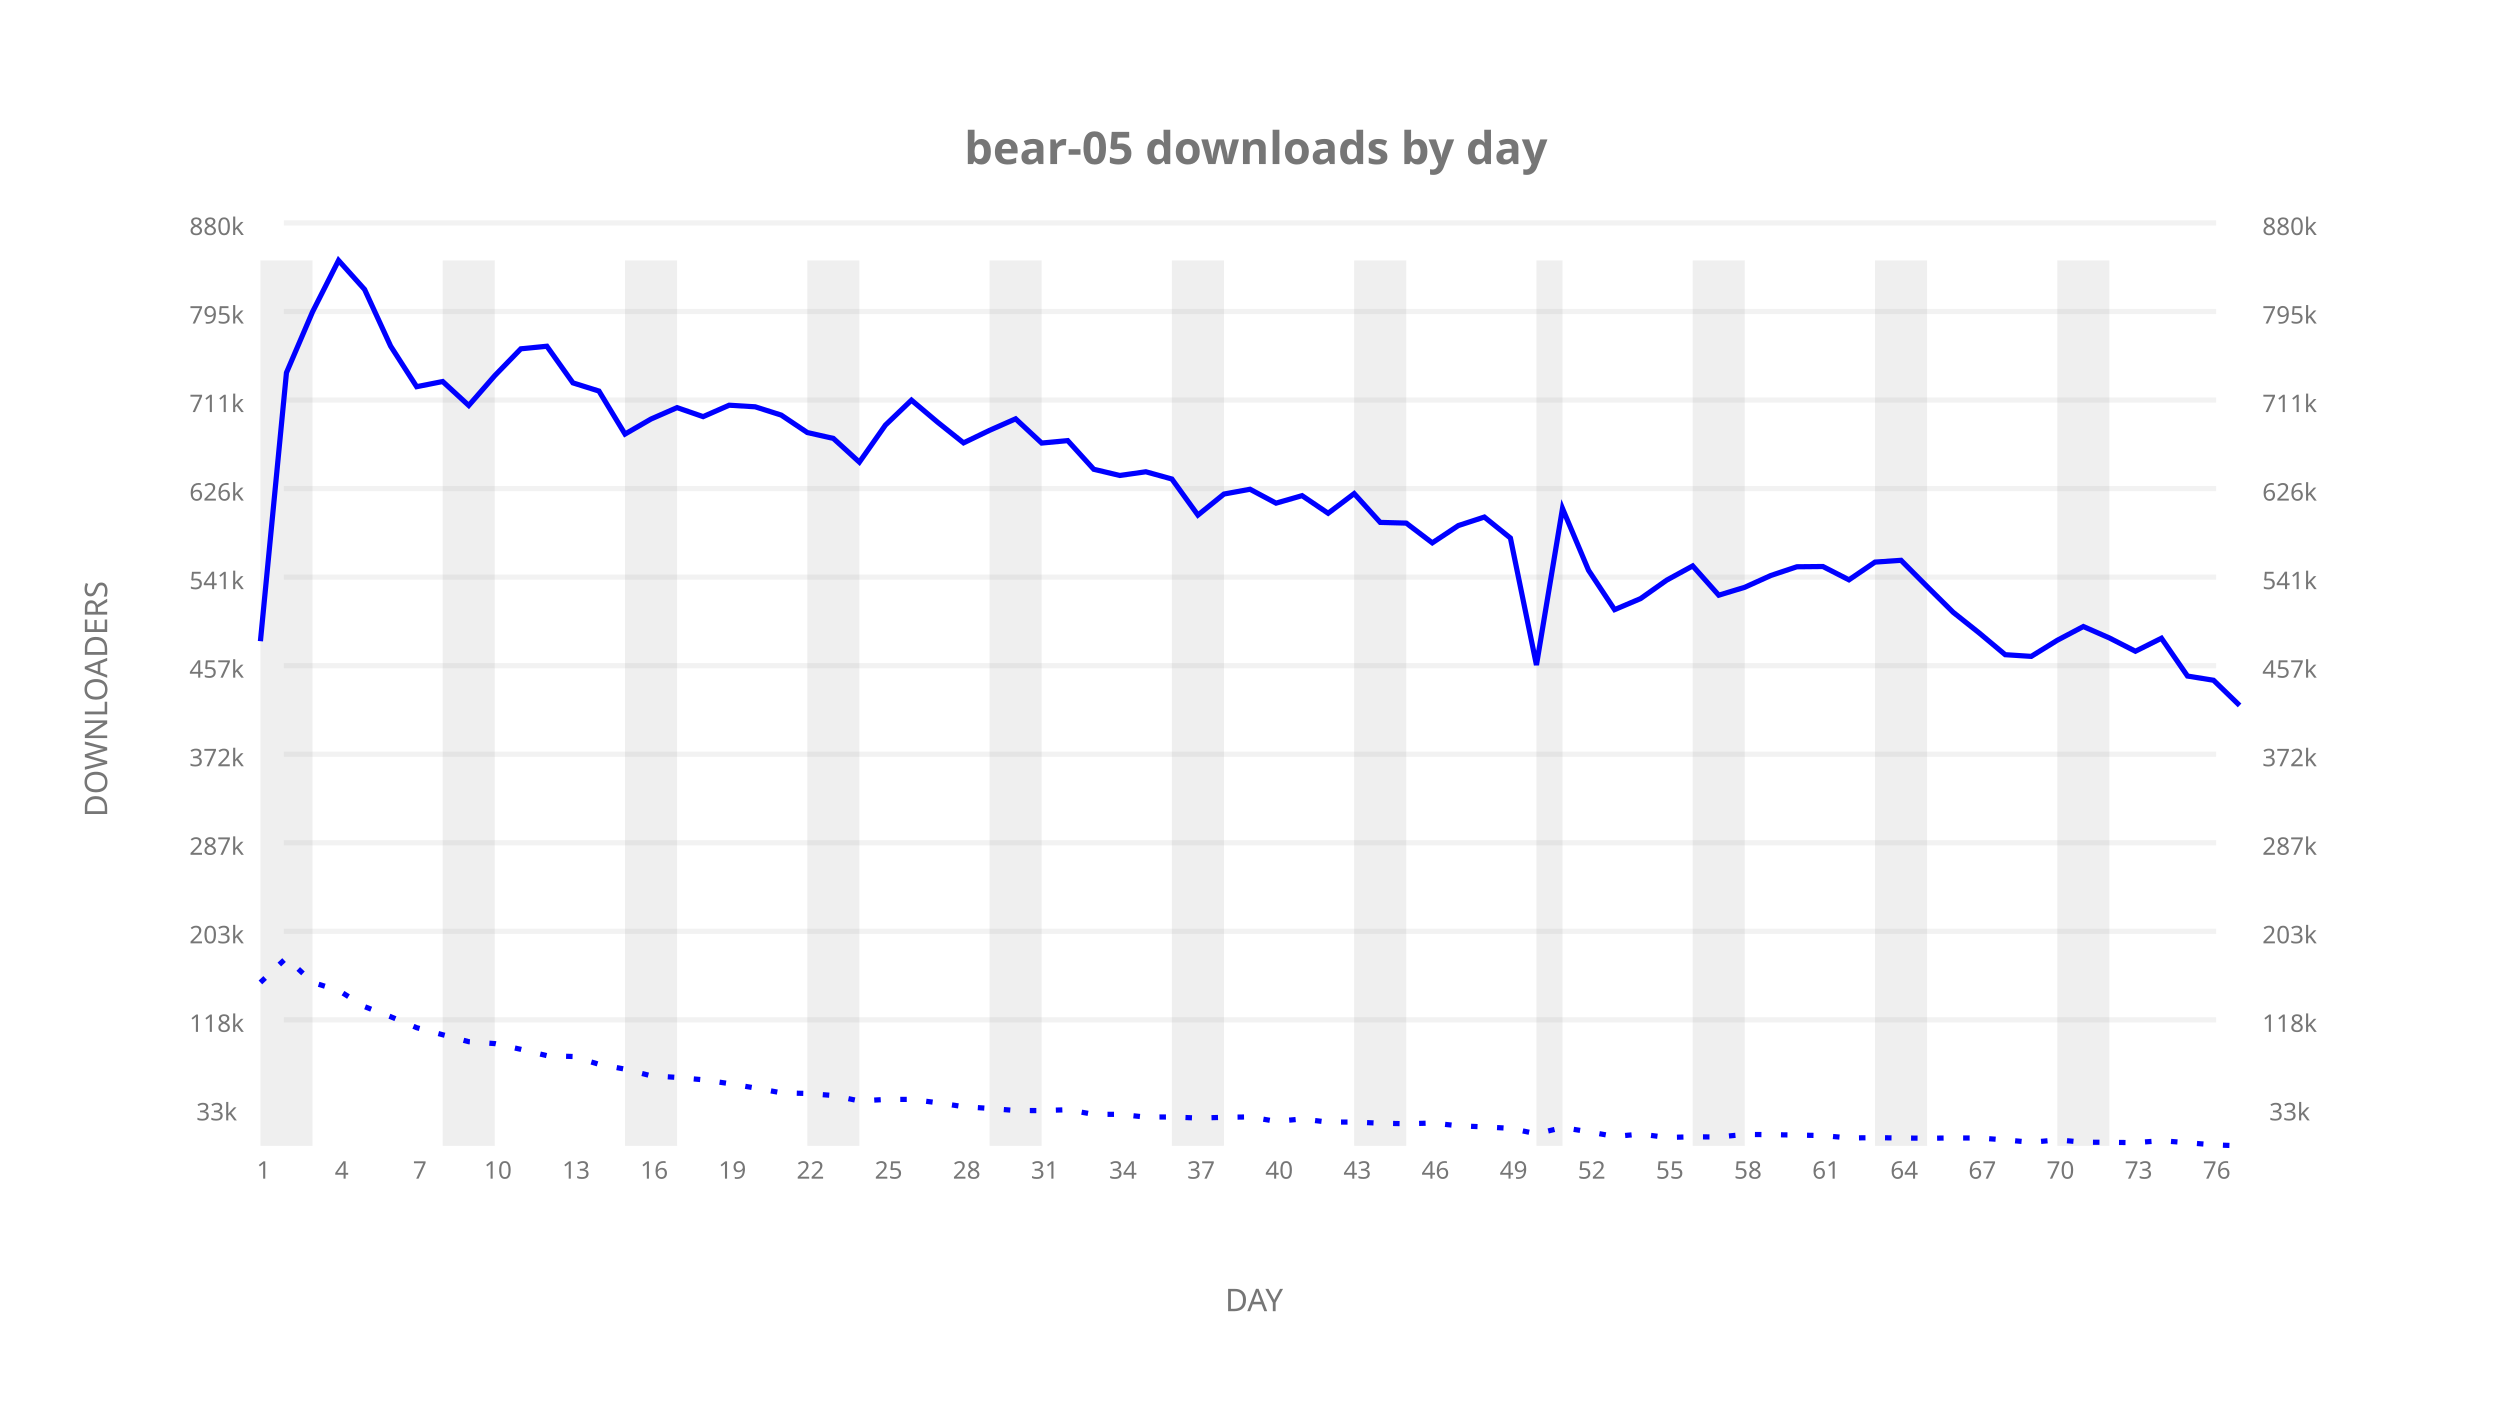
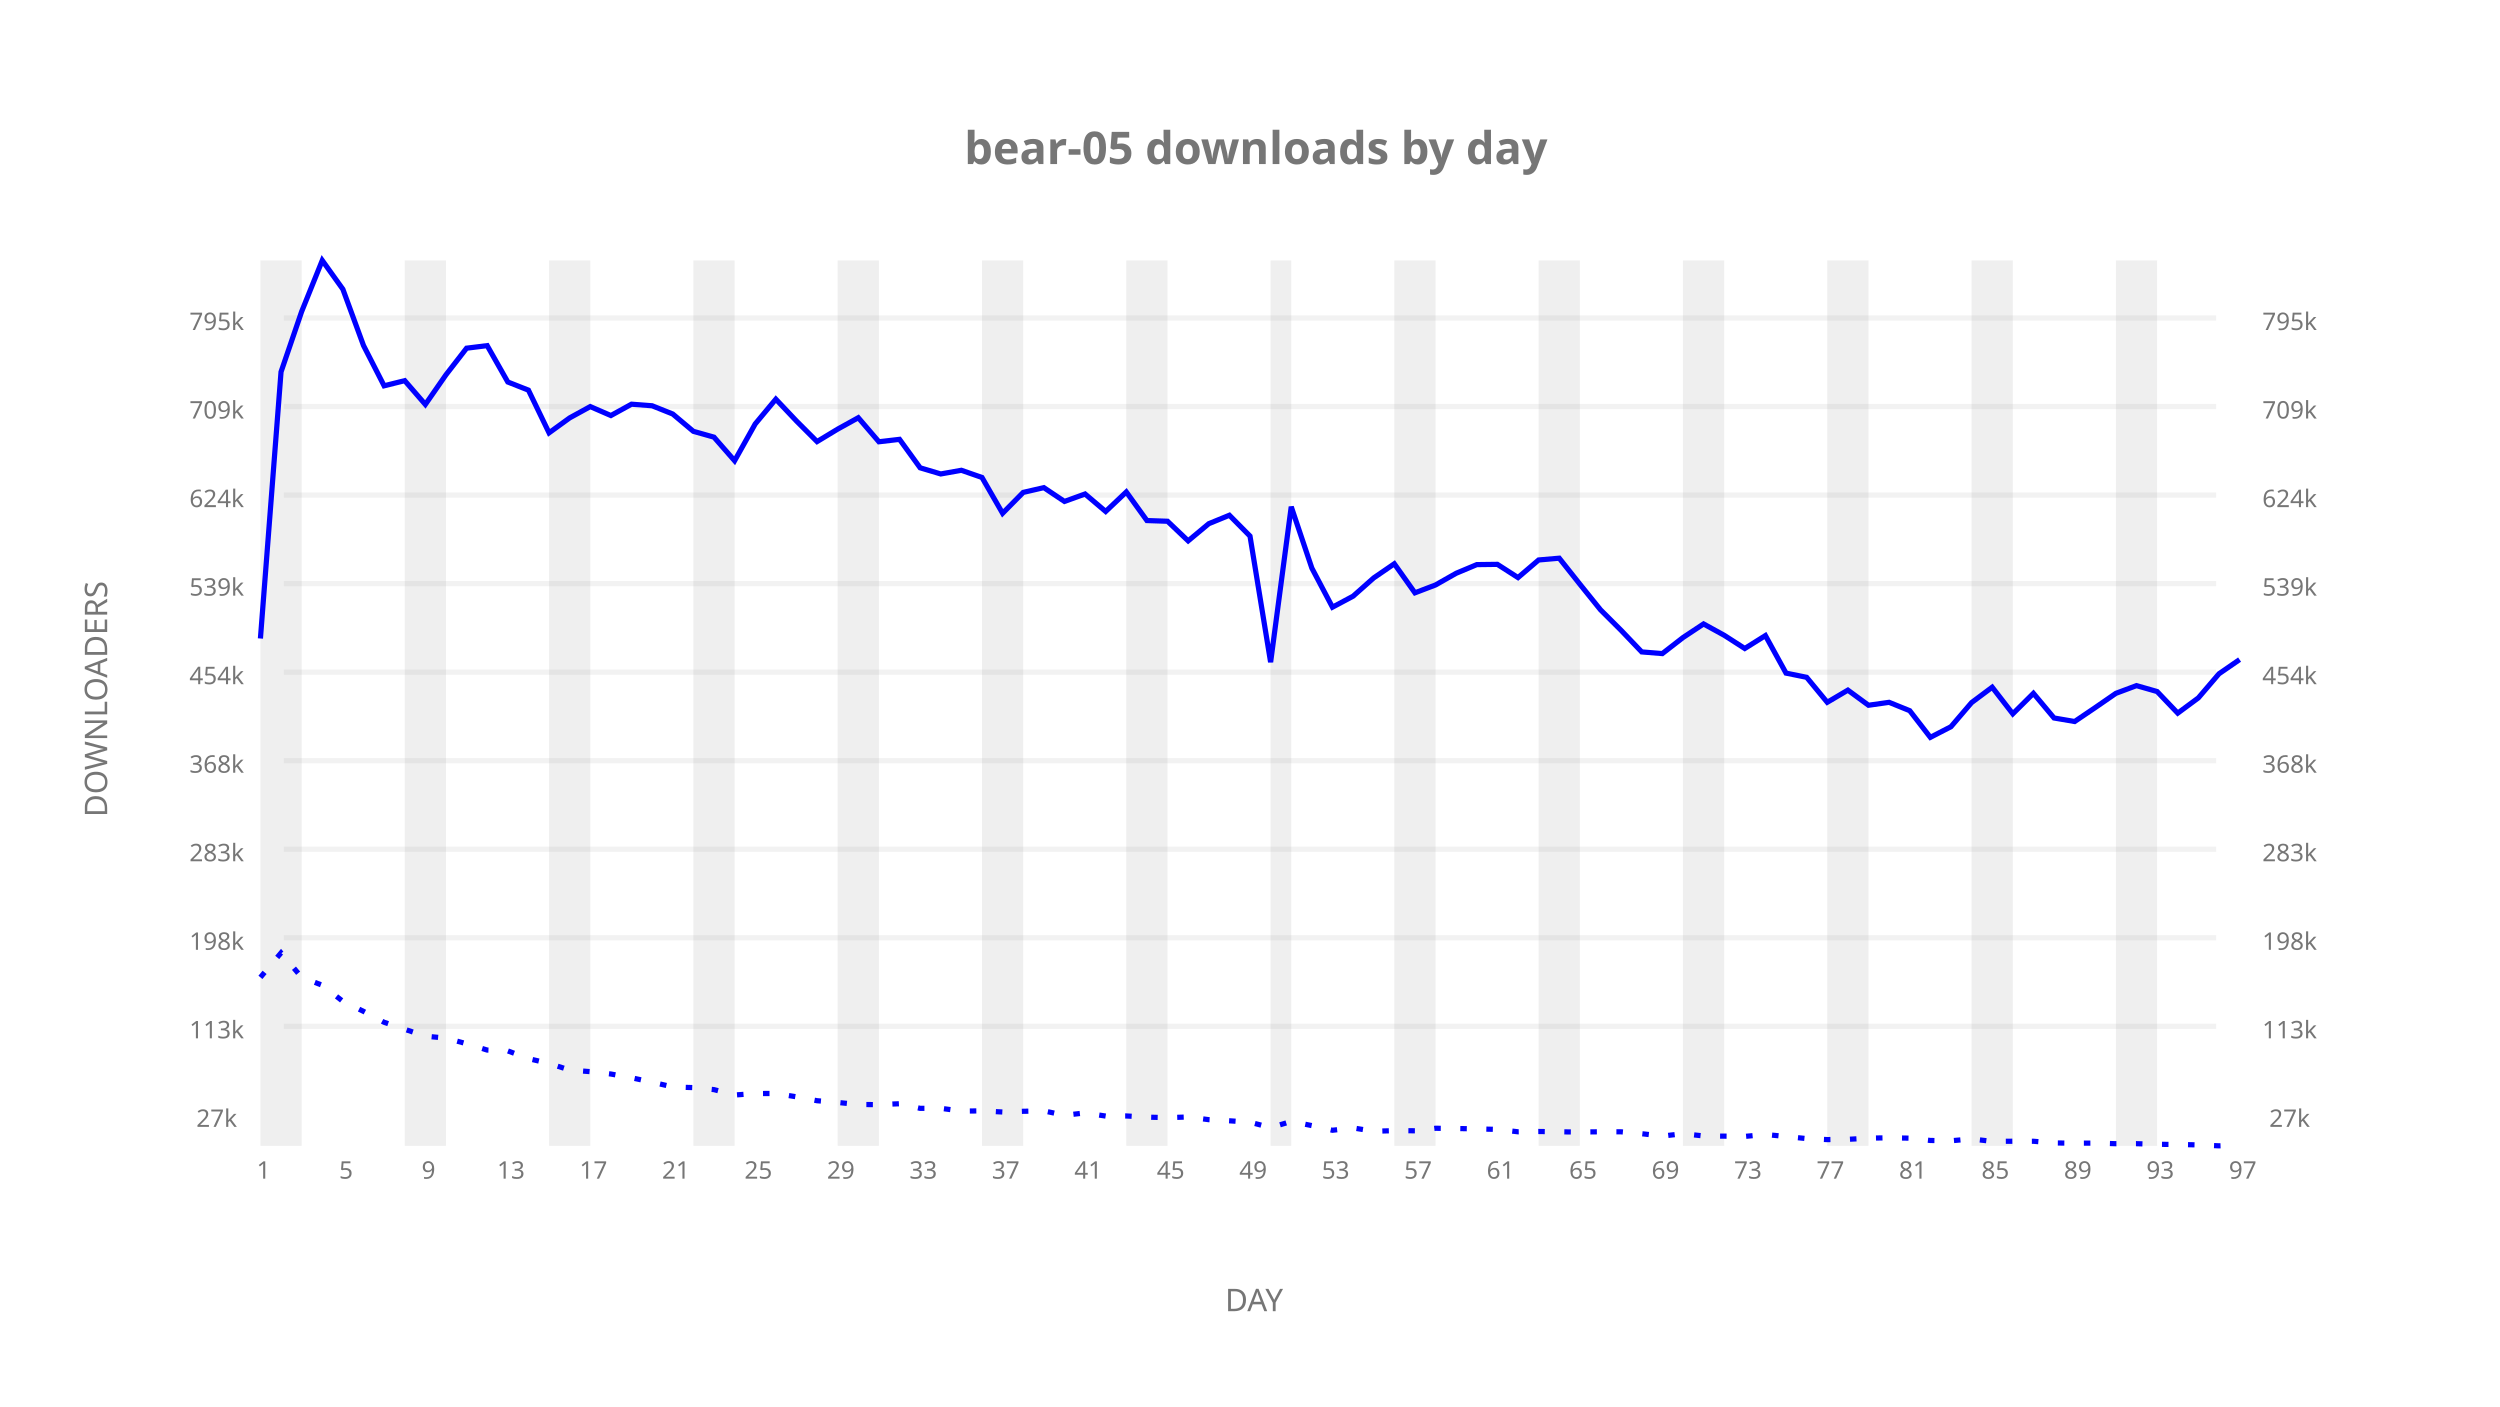
<svg xmlns="http://www.w3.org/2000/svg" xml:space="preserve" id="bear-05-downloads-by-day-day" x="0px" y="0px" width="1920px" height="1080px" viewBox="0 0 1920 1080" enable-background="new 0 0 1920 1080" role="img">
  <g id="annotations">
    <text x="960" y="126" font-family="Atkinson Hyperlegible" font-size="26pt" text-anchor="middle" text-align="center" font-weight="600" font-style="normal" style="fill:rgb(118,118,118); fill-opacity:1; stroke:rgb(118,118,118); stroke-opacity:0; stroke-width:0.5"> bear-05 downloads by day</text>
    <g id="axes-lines">
      <text x="960" y="1007" font-family="Atkinson Hyperlegible" font-size="18pt" text-anchor="middle" text-align="center" font-weight="500" font-style="normal" style="fill:rgb(118,118,118); fill-opacity:1; stroke:rgb(118,118,118); stroke-opacity:0; stroke-width:0.5"> DAY</text>
      <text x="73" y="540" font-family="Atkinson Hyperlegible" font-size="18pt" text-anchor="middle" text-align="center" dominant-baseline="central" font-weight="500" font-style="normal" style="fill:rgb(118,118,118); fill-opacity:1; stroke:rgb(118,118,118); stroke-opacity:0; stroke-width:0.5" transform="rotate(-90,73,540)"> DOWNLOADERS</text>
    </g>
    <g id="tic-y-label-lines">
-       <line x1="218" y1="783.229" x2="1702" y2="783.229" style="fill:rgb(0,0,255); fill-opacity:0; stroke:rgb(242,242,242); stroke-opacity:1; stroke-width:4" />
-       <line x1="218" y1="715.229" x2="1702" y2="715.229" style="fill:rgb(0,0,255); fill-opacity:0; stroke:rgb(242,242,242); stroke-opacity:1; stroke-width:4" />
-       <line x1="218" y1="647.229" x2="1702" y2="647.229" style="fill:rgb(0,0,255); fill-opacity:0; stroke:rgb(242,242,242); stroke-opacity:1; stroke-width:4" />
-       <line x1="218" y1="579.229" x2="1702" y2="579.229" style="fill:rgb(0,0,255); fill-opacity:0; stroke:rgb(242,242,242); stroke-opacity:1; stroke-width:4" />
-       <line x1="218" y1="511.229" x2="1702" y2="511.229" style="fill:rgb(0,0,255); fill-opacity:0; stroke:rgb(242,242,242); stroke-opacity:1; stroke-width:4" />
-       <line x1="218" y1="443.229" x2="1702" y2="443.229" style="fill:rgb(0,0,255); fill-opacity:0; stroke:rgb(242,242,242); stroke-opacity:1; stroke-width:4" />
-       <line x1="218" y1="375.229" x2="1702" y2="375.229" style="fill:rgb(0,0,255); fill-opacity:0; stroke:rgb(242,242,242); stroke-opacity:1; stroke-width:4" />
-       <line x1="218" y1="307.229" x2="1702" y2="307.229" style="fill:rgb(0,0,255); fill-opacity:0; stroke:rgb(242,242,242); stroke-opacity:1; stroke-width:4" />
-       <line x1="218" y1="239.229" x2="1702" y2="239.229" style="fill:rgb(0,0,255); fill-opacity:0; stroke:rgb(242,242,242); stroke-opacity:1; stroke-width:4" />
-       <line x1="218" y1="171.229" x2="1702" y2="171.229" style="fill:rgb(0,0,255); fill-opacity:0; stroke:rgb(242,242,242); stroke-opacity:1; stroke-width:4" />
+       <line x1="218" y1="788.21" x2="1702" y2="788.21" style="fill:rgb(0,0,255); fill-opacity:0; stroke:rgb(242,242,242); stroke-opacity:1; stroke-width:4" />
+       <line x1="218" y1="720.21" x2="1702" y2="720.21" style="fill:rgb(0,0,255); fill-opacity:0; stroke:rgb(242,242,242); stroke-opacity:1; stroke-width:4" />
+       <line x1="218" y1="652.21" x2="1702" y2="652.21" style="fill:rgb(0,0,255); fill-opacity:0; stroke:rgb(242,242,242); stroke-opacity:1; stroke-width:4" />
+       <line x1="218" y1="584.21" x2="1702" y2="584.21" style="fill:rgb(0,0,255); fill-opacity:0; stroke:rgb(242,242,242); stroke-opacity:1; stroke-width:4" />
+       <line x1="218" y1="516.21" x2="1702" y2="516.21" style="fill:rgb(0,0,255); fill-opacity:0; stroke:rgb(242,242,242); stroke-opacity:1; stroke-width:4" />
+       <line x1="218" y1="448.21" x2="1702" y2="448.21" style="fill:rgb(0,0,255); fill-opacity:0; stroke:rgb(242,242,242); stroke-opacity:1; stroke-width:4" />
+       <line x1="218" y1="380.21" x2="1702" y2="380.21" style="fill:rgb(0,0,255); fill-opacity:0; stroke:rgb(242,242,242); stroke-opacity:1; stroke-width:4" />
+       <line x1="218" y1="312.21" x2="1702" y2="312.21" style="fill:rgb(0,0,255); fill-opacity:0; stroke:rgb(242,242,242); stroke-opacity:1; stroke-width:4" />
+       <line x1="218" y1="244.21" x2="1702" y2="244.21" style="fill:rgb(0,0,255); fill-opacity:0; stroke:rgb(242,242,242); stroke-opacity:1; stroke-width:4" />
    </g>
    <g id="tic-x-labels">
      <text x="200" y="898" font-family="Atkinson Hyperlegible" font-size="14pt" text-anchor="middle" text-align="center" dominant-baseline="central" font-weight="400" font-style="normal" style="fill:rgb(118,118,118); fill-opacity:1; stroke:rgb(118,118,118); stroke-opacity:0; stroke-width:0.5"> 1</text>
-       <text x="260" y="898" font-family="Atkinson Hyperlegible" font-size="14pt" text-anchor="middle" text-align="center" dominant-baseline="central" font-weight="400" font-style="normal" style="fill:rgb(118,118,118); fill-opacity:1; stroke:rgb(118,118,118); stroke-opacity:0; stroke-width:0.5"> 4</text>
-       <text x="320" y="898" font-family="Atkinson Hyperlegible" font-size="14pt" text-anchor="middle" text-align="center" dominant-baseline="central" font-weight="400" font-style="normal" style="fill:rgb(118,118,118); fill-opacity:1; stroke:rgb(118,118,118); stroke-opacity:0; stroke-width:0.5"> 7</text>
-       <text x="380" y="898" font-family="Atkinson Hyperlegible" font-size="14pt" text-anchor="middle" text-align="center" dominant-baseline="central" font-weight="400" font-style="normal" style="fill:rgb(118,118,118); fill-opacity:1; stroke:rgb(118,118,118); stroke-opacity:0; stroke-width:0.5"> 10</text>
-       <text x="440" y="898" font-family="Atkinson Hyperlegible" font-size="14pt" text-anchor="middle" text-align="center" dominant-baseline="central" font-weight="400" font-style="normal" style="fill:rgb(118,118,118); fill-opacity:1; stroke:rgb(118,118,118); stroke-opacity:0; stroke-width:0.5"> 13</text>
-       <text x="500" y="898" font-family="Atkinson Hyperlegible" font-size="14pt" text-anchor="middle" text-align="center" dominant-baseline="central" font-weight="400" font-style="normal" style="fill:rgb(118,118,118); fill-opacity:1; stroke:rgb(118,118,118); stroke-opacity:0; stroke-width:0.5"> 16</text>
-       <text x="560" y="898" font-family="Atkinson Hyperlegible" font-size="14pt" text-anchor="middle" text-align="center" dominant-baseline="central" font-weight="400" font-style="normal" style="fill:rgb(118,118,118); fill-opacity:1; stroke:rgb(118,118,118); stroke-opacity:0; stroke-width:0.5"> 19</text>
-       <text x="620" y="898" font-family="Atkinson Hyperlegible" font-size="14pt" text-anchor="middle" text-align="center" dominant-baseline="central" font-weight="400" font-style="normal" style="fill:rgb(118,118,118); fill-opacity:1; stroke:rgb(118,118,118); stroke-opacity:0; stroke-width:0.5"> 22</text>
-       <text x="680" y="898" font-family="Atkinson Hyperlegible" font-size="14pt" text-anchor="middle" text-align="center" dominant-baseline="central" font-weight="400" font-style="normal" style="fill:rgb(118,118,118); fill-opacity:1; stroke:rgb(118,118,118); stroke-opacity:0; stroke-width:0.5"> 25</text>
-       <text x="740" y="898" font-family="Atkinson Hyperlegible" font-size="14pt" text-anchor="middle" text-align="center" dominant-baseline="central" font-weight="400" font-style="normal" style="fill:rgb(118,118,118); fill-opacity:1; stroke:rgb(118,118,118); stroke-opacity:0; stroke-width:0.5"> 28</text>
-       <text x="800" y="898" font-family="Atkinson Hyperlegible" font-size="14pt" text-anchor="middle" text-align="center" dominant-baseline="central" font-weight="400" font-style="normal" style="fill:rgb(118,118,118); fill-opacity:1; stroke:rgb(118,118,118); stroke-opacity:0; stroke-width:0.5"> 31</text>
-       <text x="860" y="898" font-family="Atkinson Hyperlegible" font-size="14pt" text-anchor="middle" text-align="center" dominant-baseline="central" font-weight="400" font-style="normal" style="fill:rgb(118,118,118); fill-opacity:1; stroke:rgb(118,118,118); stroke-opacity:0; stroke-width:0.5"> 34</text>
-       <text x="920" y="898" font-family="Atkinson Hyperlegible" font-size="14pt" text-anchor="middle" text-align="center" dominant-baseline="central" font-weight="400" font-style="normal" style="fill:rgb(118,118,118); fill-opacity:1; stroke:rgb(118,118,118); stroke-opacity:0; stroke-width:0.5"> 37</text>
-       <text x="980" y="898" font-family="Atkinson Hyperlegible" font-size="14pt" text-anchor="middle" text-align="center" dominant-baseline="central" font-weight="400" font-style="normal" style="fill:rgb(118,118,118); fill-opacity:1; stroke:rgb(118,118,118); stroke-opacity:0; stroke-width:0.5"> 40</text>
-       <text x="1040" y="898" font-family="Atkinson Hyperlegible" font-size="14pt" text-anchor="middle" text-align="center" dominant-baseline="central" font-weight="400" font-style="normal" style="fill:rgb(118,118,118); fill-opacity:1; stroke:rgb(118,118,118); stroke-opacity:0; stroke-width:0.5"> 43</text>
-       <text x="1100" y="898" font-family="Atkinson Hyperlegible" font-size="14pt" text-anchor="middle" text-align="center" dominant-baseline="central" font-weight="400" font-style="normal" style="fill:rgb(118,118,118); fill-opacity:1; stroke:rgb(118,118,118); stroke-opacity:0; stroke-width:0.5"> 46</text>
-       <text x="1160" y="898" font-family="Atkinson Hyperlegible" font-size="14pt" text-anchor="middle" text-align="center" dominant-baseline="central" font-weight="400" font-style="normal" style="fill:rgb(118,118,118); fill-opacity:1; stroke:rgb(118,118,118); stroke-opacity:0; stroke-width:0.5"> 49</text>
-       <text x="1220" y="898" font-family="Atkinson Hyperlegible" font-size="14pt" text-anchor="middle" text-align="center" dominant-baseline="central" font-weight="400" font-style="normal" style="fill:rgb(118,118,118); fill-opacity:1; stroke:rgb(118,118,118); stroke-opacity:0; stroke-width:0.5"> 52</text>
-       <text x="1280" y="898" font-family="Atkinson Hyperlegible" font-size="14pt" text-anchor="middle" text-align="center" dominant-baseline="central" font-weight="400" font-style="normal" style="fill:rgb(118,118,118); fill-opacity:1; stroke:rgb(118,118,118); stroke-opacity:0; stroke-width:0.5"> 55</text>
-       <text x="1340" y="898" font-family="Atkinson Hyperlegible" font-size="14pt" text-anchor="middle" text-align="center" dominant-baseline="central" font-weight="400" font-style="normal" style="fill:rgb(118,118,118); fill-opacity:1; stroke:rgb(118,118,118); stroke-opacity:0; stroke-width:0.5"> 58</text>
-       <text x="1400" y="898" font-family="Atkinson Hyperlegible" font-size="14pt" text-anchor="middle" text-align="center" dominant-baseline="central" font-weight="400" font-style="normal" style="fill:rgb(118,118,118); fill-opacity:1; stroke:rgb(118,118,118); stroke-opacity:0; stroke-width:0.5"> 61</text>
-       <text x="1460" y="898" font-family="Atkinson Hyperlegible" font-size="14pt" text-anchor="middle" text-align="center" dominant-baseline="central" font-weight="400" font-style="normal" style="fill:rgb(118,118,118); fill-opacity:1; stroke:rgb(118,118,118); stroke-opacity:0; stroke-width:0.5"> 64</text>
-       <text x="1520" y="898" font-family="Atkinson Hyperlegible" font-size="14pt" text-anchor="middle" text-align="center" dominant-baseline="central" font-weight="400" font-style="normal" style="fill:rgb(118,118,118); fill-opacity:1; stroke:rgb(118,118,118); stroke-opacity:0; stroke-width:0.5"> 67</text>
-       <text x="1580" y="898" font-family="Atkinson Hyperlegible" font-size="14pt" text-anchor="middle" text-align="center" dominant-baseline="central" font-weight="400" font-style="normal" style="fill:rgb(118,118,118); fill-opacity:1; stroke:rgb(118,118,118); stroke-opacity:0; stroke-width:0.5"> 70</text>
-       <text x="1640" y="898" font-family="Atkinson Hyperlegible" font-size="14pt" text-anchor="middle" text-align="center" dominant-baseline="central" font-weight="400" font-style="normal" style="fill:rgb(118,118,118); fill-opacity:1; stroke:rgb(118,118,118); stroke-opacity:0; stroke-width:0.5"> 73</text>
-       <text x="1700" y="898" font-family="Atkinson Hyperlegible" font-size="14pt" text-anchor="middle" text-align="center" dominant-baseline="central" font-weight="400" font-style="normal" style="fill:rgb(118,118,118); fill-opacity:1; stroke:rgb(118,118,118); stroke-opacity:0; stroke-width:0.5"> 76</text>
+       <text x="263.333" y="898" font-family="Atkinson Hyperlegible" font-size="14pt" text-anchor="middle" text-align="center" dominant-baseline="central" font-weight="400" font-style="normal" style="fill:rgb(118,118,118); fill-opacity:1; stroke:rgb(118,118,118); stroke-opacity:0; stroke-width:0.5"> 5</text>
+       <text x="326.667" y="898" font-family="Atkinson Hyperlegible" font-size="14pt" text-anchor="middle" text-align="center" dominant-baseline="central" font-weight="400" font-style="normal" style="fill:rgb(118,118,118); fill-opacity:1; stroke:rgb(118,118,118); stroke-opacity:0; stroke-width:0.5"> 9</text>
+       <text x="390" y="898" font-family="Atkinson Hyperlegible" font-size="14pt" text-anchor="middle" text-align="center" dominant-baseline="central" font-weight="400" font-style="normal" style="fill:rgb(118,118,118); fill-opacity:1; stroke:rgb(118,118,118); stroke-opacity:0; stroke-width:0.5"> 13</text>
+       <text x="453.333" y="898" font-family="Atkinson Hyperlegible" font-size="14pt" text-anchor="middle" text-align="center" dominant-baseline="central" font-weight="400" font-style="normal" style="fill:rgb(118,118,118); fill-opacity:1; stroke:rgb(118,118,118); stroke-opacity:0; stroke-width:0.5"> 17</text>
+       <text x="516.667" y="898" font-family="Atkinson Hyperlegible" font-size="14pt" text-anchor="middle" text-align="center" dominant-baseline="central" font-weight="400" font-style="normal" style="fill:rgb(118,118,118); fill-opacity:1; stroke:rgb(118,118,118); stroke-opacity:0; stroke-width:0.5"> 21</text>
+       <text x="580" y="898" font-family="Atkinson Hyperlegible" font-size="14pt" text-anchor="middle" text-align="center" dominant-baseline="central" font-weight="400" font-style="normal" style="fill:rgb(118,118,118); fill-opacity:1; stroke:rgb(118,118,118); stroke-opacity:0; stroke-width:0.5"> 25</text>
+       <text x="643.333" y="898" font-family="Atkinson Hyperlegible" font-size="14pt" text-anchor="middle" text-align="center" dominant-baseline="central" font-weight="400" font-style="normal" style="fill:rgb(118,118,118); fill-opacity:1; stroke:rgb(118,118,118); stroke-opacity:0; stroke-width:0.5"> 29</text>
+       <text x="706.667" y="898" font-family="Atkinson Hyperlegible" font-size="14pt" text-anchor="middle" text-align="center" dominant-baseline="central" font-weight="400" font-style="normal" style="fill:rgb(118,118,118); fill-opacity:1; stroke:rgb(118,118,118); stroke-opacity:0; stroke-width:0.5"> 33</text>
+       <text x="770" y="898" font-family="Atkinson Hyperlegible" font-size="14pt" text-anchor="middle" text-align="center" dominant-baseline="central" font-weight="400" font-style="normal" style="fill:rgb(118,118,118); fill-opacity:1; stroke:rgb(118,118,118); stroke-opacity:0; stroke-width:0.5"> 37</text>
+       <text x="833.333" y="898" font-family="Atkinson Hyperlegible" font-size="14pt" text-anchor="middle" text-align="center" dominant-baseline="central" font-weight="400" font-style="normal" style="fill:rgb(118,118,118); fill-opacity:1; stroke:rgb(118,118,118); stroke-opacity:0; stroke-width:0.5"> 41</text>
+       <text x="896.667" y="898" font-family="Atkinson Hyperlegible" font-size="14pt" text-anchor="middle" text-align="center" dominant-baseline="central" font-weight="400" font-style="normal" style="fill:rgb(118,118,118); fill-opacity:1; stroke:rgb(118,118,118); stroke-opacity:0; stroke-width:0.5"> 45</text>
+       <text x="960" y="898" font-family="Atkinson Hyperlegible" font-size="14pt" text-anchor="middle" text-align="center" dominant-baseline="central" font-weight="400" font-style="normal" style="fill:rgb(118,118,118); fill-opacity:1; stroke:rgb(118,118,118); stroke-opacity:0; stroke-width:0.5"> 49</text>
+       <text x="1023.333" y="898" font-family="Atkinson Hyperlegible" font-size="14pt" text-anchor="middle" text-align="center" dominant-baseline="central" font-weight="400" font-style="normal" style="fill:rgb(118,118,118); fill-opacity:1; stroke:rgb(118,118,118); stroke-opacity:0; stroke-width:0.5"> 53</text>
+       <text x="1086.667" y="898" font-family="Atkinson Hyperlegible" font-size="14pt" text-anchor="middle" text-align="center" dominant-baseline="central" font-weight="400" font-style="normal" style="fill:rgb(118,118,118); fill-opacity:1; stroke:rgb(118,118,118); stroke-opacity:0; stroke-width:0.5"> 57</text>
+       <text x="1150" y="898" font-family="Atkinson Hyperlegible" font-size="14pt" text-anchor="middle" text-align="center" dominant-baseline="central" font-weight="400" font-style="normal" style="fill:rgb(118,118,118); fill-opacity:1; stroke:rgb(118,118,118); stroke-opacity:0; stroke-width:0.5"> 61</text>
+       <text x="1213.333" y="898" font-family="Atkinson Hyperlegible" font-size="14pt" text-anchor="middle" text-align="center" dominant-baseline="central" font-weight="400" font-style="normal" style="fill:rgb(118,118,118); fill-opacity:1; stroke:rgb(118,118,118); stroke-opacity:0; stroke-width:0.5"> 65</text>
+       <text x="1276.667" y="898" font-family="Atkinson Hyperlegible" font-size="14pt" text-anchor="middle" text-align="center" dominant-baseline="central" font-weight="400" font-style="normal" style="fill:rgb(118,118,118); fill-opacity:1; stroke:rgb(118,118,118); stroke-opacity:0; stroke-width:0.5"> 69</text>
+       <text x="1340" y="898" font-family="Atkinson Hyperlegible" font-size="14pt" text-anchor="middle" text-align="center" dominant-baseline="central" font-weight="400" font-style="normal" style="fill:rgb(118,118,118); fill-opacity:1; stroke:rgb(118,118,118); stroke-opacity:0; stroke-width:0.5"> 73</text>
+       <text x="1403.333" y="898" font-family="Atkinson Hyperlegible" font-size="14pt" text-anchor="middle" text-align="center" dominant-baseline="central" font-weight="400" font-style="normal" style="fill:rgb(118,118,118); fill-opacity:1; stroke:rgb(118,118,118); stroke-opacity:0; stroke-width:0.5"> 77</text>
+       <text x="1466.667" y="898" font-family="Atkinson Hyperlegible" font-size="14pt" text-anchor="middle" text-align="center" dominant-baseline="central" font-weight="400" font-style="normal" style="fill:rgb(118,118,118); fill-opacity:1; stroke:rgb(118,118,118); stroke-opacity:0; stroke-width:0.5"> 81</text>
+       <text x="1530" y="898" font-family="Atkinson Hyperlegible" font-size="14pt" text-anchor="middle" text-align="center" dominant-baseline="central" font-weight="400" font-style="normal" style="fill:rgb(118,118,118); fill-opacity:1; stroke:rgb(118,118,118); stroke-opacity:0; stroke-width:0.5"> 85</text>
+       <text x="1593.333" y="898" font-family="Atkinson Hyperlegible" font-size="14pt" text-anchor="middle" text-align="center" dominant-baseline="central" font-weight="400" font-style="normal" style="fill:rgb(118,118,118); fill-opacity:1; stroke:rgb(118,118,118); stroke-opacity:0; stroke-width:0.5"> 89</text>
+       <text x="1656.667" y="898" font-family="Atkinson Hyperlegible" font-size="14pt" text-anchor="middle" text-align="center" dominant-baseline="central" font-weight="400" font-style="normal" style="fill:rgb(118,118,118); fill-opacity:1; stroke:rgb(118,118,118); stroke-opacity:0; stroke-width:0.5"> 93</text>
+       <text x="1720" y="898" font-family="Atkinson Hyperlegible" font-size="14pt" text-anchor="middle" text-align="center" dominant-baseline="central" font-weight="400" font-style="normal" style="fill:rgb(118,118,118); fill-opacity:1; stroke:rgb(118,118,118); stroke-opacity:0; stroke-width:0.5"> 97</text>
    </g>
    <g id="tic-y-labels">
-       <text x="164" y="853.229" font-family="Atkinson Hyperlegible" font-size="14pt" text-anchor="middle" text-align="center" dominant-baseline="central" font-weight="400" font-style="normal" style="fill:rgb(118,118,118); fill-opacity:1; stroke:rgb(118,118,118); stroke-opacity:0; stroke-width:0.5"> 33k</text>
-       <text x="1756" y="853.229" font-family="Atkinson Hyperlegible" font-size="14pt" text-anchor="middle" text-align="center" dominant-baseline="central" font-weight="400" font-style="normal" style="fill:rgb(118,118,118); fill-opacity:1; stroke:rgb(118,118,118); stroke-opacity:0; stroke-width:0.5"> 33k</text>
-       <text x="164" y="785.229" font-family="Atkinson Hyperlegible" font-size="14pt" text-anchor="middle" text-align="center" dominant-baseline="central" font-weight="400" font-style="normal" style="fill:rgb(118,118,118); fill-opacity:1; stroke:rgb(118,118,118); stroke-opacity:0; stroke-width:0.5"> 118k</text>
-       <text x="1756" y="785.229" font-family="Atkinson Hyperlegible" font-size="14pt" text-anchor="middle" text-align="center" dominant-baseline="central" font-weight="400" font-style="normal" style="fill:rgb(118,118,118); fill-opacity:1; stroke:rgb(118,118,118); stroke-opacity:0; stroke-width:0.5"> 118k</text>
-       <text x="164" y="717.229" font-family="Atkinson Hyperlegible" font-size="14pt" text-anchor="middle" text-align="center" dominant-baseline="central" font-weight="400" font-style="normal" style="fill:rgb(118,118,118); fill-opacity:1; stroke:rgb(118,118,118); stroke-opacity:0; stroke-width:0.5"> 203k</text>
-       <text x="1756" y="717.229" font-family="Atkinson Hyperlegible" font-size="14pt" text-anchor="middle" text-align="center" dominant-baseline="central" font-weight="400" font-style="normal" style="fill:rgb(118,118,118); fill-opacity:1; stroke:rgb(118,118,118); stroke-opacity:0; stroke-width:0.5"> 203k</text>
-       <text x="164" y="649.229" font-family="Atkinson Hyperlegible" font-size="14pt" text-anchor="middle" text-align="center" dominant-baseline="central" font-weight="400" font-style="normal" style="fill:rgb(118,118,118); fill-opacity:1; stroke:rgb(118,118,118); stroke-opacity:0; stroke-width:0.5"> 287k</text>
-       <text x="1756" y="649.229" font-family="Atkinson Hyperlegible" font-size="14pt" text-anchor="middle" text-align="center" dominant-baseline="central" font-weight="400" font-style="normal" style="fill:rgb(118,118,118); fill-opacity:1; stroke:rgb(118,118,118); stroke-opacity:0; stroke-width:0.5"> 287k</text>
-       <text x="164" y="581.229" font-family="Atkinson Hyperlegible" font-size="14pt" text-anchor="middle" text-align="center" dominant-baseline="central" font-weight="400" font-style="normal" style="fill:rgb(118,118,118); fill-opacity:1; stroke:rgb(118,118,118); stroke-opacity:0; stroke-width:0.5"> 372k</text>
-       <text x="1756" y="581.229" font-family="Atkinson Hyperlegible" font-size="14pt" text-anchor="middle" text-align="center" dominant-baseline="central" font-weight="400" font-style="normal" style="fill:rgb(118,118,118); fill-opacity:1; stroke:rgb(118,118,118); stroke-opacity:0; stroke-width:0.5"> 372k</text>
-       <text x="164" y="513.229" font-family="Atkinson Hyperlegible" font-size="14pt" text-anchor="middle" text-align="center" dominant-baseline="central" font-weight="400" font-style="normal" style="fill:rgb(118,118,118); fill-opacity:1; stroke:rgb(118,118,118); stroke-opacity:0; stroke-width:0.5"> 457k</text>
-       <text x="1756" y="513.229" font-family="Atkinson Hyperlegible" font-size="14pt" text-anchor="middle" text-align="center" dominant-baseline="central" font-weight="400" font-style="normal" style="fill:rgb(118,118,118); fill-opacity:1; stroke:rgb(118,118,118); stroke-opacity:0; stroke-width:0.5"> 457k</text>
-       <text x="164" y="445.229" font-family="Atkinson Hyperlegible" font-size="14pt" text-anchor="middle" text-align="center" dominant-baseline="central" font-weight="400" font-style="normal" style="fill:rgb(118,118,118); fill-opacity:1; stroke:rgb(118,118,118); stroke-opacity:0; stroke-width:0.5"> 541k</text>
-       <text x="1756" y="445.229" font-family="Atkinson Hyperlegible" font-size="14pt" text-anchor="middle" text-align="center" dominant-baseline="central" font-weight="400" font-style="normal" style="fill:rgb(118,118,118); fill-opacity:1; stroke:rgb(118,118,118); stroke-opacity:0; stroke-width:0.5"> 541k</text>
-       <text x="164" y="377.229" font-family="Atkinson Hyperlegible" font-size="14pt" text-anchor="middle" text-align="center" dominant-baseline="central" font-weight="400" font-style="normal" style="fill:rgb(118,118,118); fill-opacity:1; stroke:rgb(118,118,118); stroke-opacity:0; stroke-width:0.5"> 626k</text>
-       <text x="1756" y="377.229" font-family="Atkinson Hyperlegible" font-size="14pt" text-anchor="middle" text-align="center" dominant-baseline="central" font-weight="400" font-style="normal" style="fill:rgb(118,118,118); fill-opacity:1; stroke:rgb(118,118,118); stroke-opacity:0; stroke-width:0.5"> 626k</text>
-       <text x="164" y="309.229" font-family="Atkinson Hyperlegible" font-size="14pt" text-anchor="middle" text-align="center" dominant-baseline="central" font-weight="400" font-style="normal" style="fill:rgb(118,118,118); fill-opacity:1; stroke:rgb(118,118,118); stroke-opacity:0; stroke-width:0.5"> 711k</text>
-       <text x="1756" y="309.229" font-family="Atkinson Hyperlegible" font-size="14pt" text-anchor="middle" text-align="center" dominant-baseline="central" font-weight="400" font-style="normal" style="fill:rgb(118,118,118); fill-opacity:1; stroke:rgb(118,118,118); stroke-opacity:0; stroke-width:0.5"> 711k</text>
-       <text x="164" y="241.229" font-family="Atkinson Hyperlegible" font-size="14pt" text-anchor="middle" text-align="center" dominant-baseline="central" font-weight="400" font-style="normal" style="fill:rgb(118,118,118); fill-opacity:1; stroke:rgb(118,118,118); stroke-opacity:0; stroke-width:0.5"> 795k</text>
-       <text x="1756" y="241.229" font-family="Atkinson Hyperlegible" font-size="14pt" text-anchor="middle" text-align="center" dominant-baseline="central" font-weight="400" font-style="normal" style="fill:rgb(118,118,118); fill-opacity:1; stroke:rgb(118,118,118); stroke-opacity:0; stroke-width:0.5"> 795k</text>
-       <text x="164" y="173.229" font-family="Atkinson Hyperlegible" font-size="14pt" text-anchor="middle" text-align="center" dominant-baseline="central" font-weight="400" font-style="normal" style="fill:rgb(118,118,118); fill-opacity:1; stroke:rgb(118,118,118); stroke-opacity:0; stroke-width:0.5"> 880k</text>
-       <text x="1756" y="173.229" font-family="Atkinson Hyperlegible" font-size="14pt" text-anchor="middle" text-align="center" dominant-baseline="central" font-weight="400" font-style="normal" style="fill:rgb(118,118,118); fill-opacity:1; stroke:rgb(118,118,118); stroke-opacity:0; stroke-width:0.5"> 880k</text>
+       <text x="164" y="858.21" font-family="Atkinson Hyperlegible" font-size="14pt" text-anchor="middle" text-align="center" dominant-baseline="central" font-weight="400" font-style="normal" style="fill:rgb(118,118,118); fill-opacity:1; stroke:rgb(118,118,118); stroke-opacity:0; stroke-width:0.5"> 27k</text>
+       <text x="1756" y="858.21" font-family="Atkinson Hyperlegible" font-size="14pt" text-anchor="middle" text-align="center" dominant-baseline="central" font-weight="400" font-style="normal" style="fill:rgb(118,118,118); fill-opacity:1; stroke:rgb(118,118,118); stroke-opacity:0; stroke-width:0.5"> 27k</text>
+       <text x="164" y="790.21" font-family="Atkinson Hyperlegible" font-size="14pt" text-anchor="middle" text-align="center" dominant-baseline="central" font-weight="400" font-style="normal" style="fill:rgb(118,118,118); fill-opacity:1; stroke:rgb(118,118,118); stroke-opacity:0; stroke-width:0.5"> 113k</text>
+       <text x="1756" y="790.21" font-family="Atkinson Hyperlegible" font-size="14pt" text-anchor="middle" text-align="center" dominant-baseline="central" font-weight="400" font-style="normal" style="fill:rgb(118,118,118); fill-opacity:1; stroke:rgb(118,118,118); stroke-opacity:0; stroke-width:0.5"> 113k</text>
+       <text x="164" y="722.21" font-family="Atkinson Hyperlegible" font-size="14pt" text-anchor="middle" text-align="center" dominant-baseline="central" font-weight="400" font-style="normal" style="fill:rgb(118,118,118); fill-opacity:1; stroke:rgb(118,118,118); stroke-opacity:0; stroke-width:0.5"> 198k</text>
+       <text x="1756" y="722.21" font-family="Atkinson Hyperlegible" font-size="14pt" text-anchor="middle" text-align="center" dominant-baseline="central" font-weight="400" font-style="normal" style="fill:rgb(118,118,118); fill-opacity:1; stroke:rgb(118,118,118); stroke-opacity:0; stroke-width:0.5"> 198k</text>
+       <text x="164" y="654.21" font-family="Atkinson Hyperlegible" font-size="14pt" text-anchor="middle" text-align="center" dominant-baseline="central" font-weight="400" font-style="normal" style="fill:rgb(118,118,118); fill-opacity:1; stroke:rgb(118,118,118); stroke-opacity:0; stroke-width:0.5"> 283k</text>
+       <text x="1756" y="654.21" font-family="Atkinson Hyperlegible" font-size="14pt" text-anchor="middle" text-align="center" dominant-baseline="central" font-weight="400" font-style="normal" style="fill:rgb(118,118,118); fill-opacity:1; stroke:rgb(118,118,118); stroke-opacity:0; stroke-width:0.5"> 283k</text>
+       <text x="164" y="586.21" font-family="Atkinson Hyperlegible" font-size="14pt" text-anchor="middle" text-align="center" dominant-baseline="central" font-weight="400" font-style="normal" style="fill:rgb(118,118,118); fill-opacity:1; stroke:rgb(118,118,118); stroke-opacity:0; stroke-width:0.5"> 368k</text>
+       <text x="1756" y="586.21" font-family="Atkinson Hyperlegible" font-size="14pt" text-anchor="middle" text-align="center" dominant-baseline="central" font-weight="400" font-style="normal" style="fill:rgb(118,118,118); fill-opacity:1; stroke:rgb(118,118,118); stroke-opacity:0; stroke-width:0.5"> 368k</text>
+       <text x="164" y="518.21" font-family="Atkinson Hyperlegible" font-size="14pt" text-anchor="middle" text-align="center" dominant-baseline="central" font-weight="400" font-style="normal" style="fill:rgb(118,118,118); fill-opacity:1; stroke:rgb(118,118,118); stroke-opacity:0; stroke-width:0.5"> 454k</text>
+       <text x="1756" y="518.21" font-family="Atkinson Hyperlegible" font-size="14pt" text-anchor="middle" text-align="center" dominant-baseline="central" font-weight="400" font-style="normal" style="fill:rgb(118,118,118); fill-opacity:1; stroke:rgb(118,118,118); stroke-opacity:0; stroke-width:0.5"> 454k</text>
+       <text x="164" y="450.21" font-family="Atkinson Hyperlegible" font-size="14pt" text-anchor="middle" text-align="center" dominant-baseline="central" font-weight="400" font-style="normal" style="fill:rgb(118,118,118); fill-opacity:1; stroke:rgb(118,118,118); stroke-opacity:0; stroke-width:0.5"> 539k</text>
+       <text x="1756" y="450.21" font-family="Atkinson Hyperlegible" font-size="14pt" text-anchor="middle" text-align="center" dominant-baseline="central" font-weight="400" font-style="normal" style="fill:rgb(118,118,118); fill-opacity:1; stroke:rgb(118,118,118); stroke-opacity:0; stroke-width:0.5"> 539k</text>
+       <text x="164" y="382.21" font-family="Atkinson Hyperlegible" font-size="14pt" text-anchor="middle" text-align="center" dominant-baseline="central" font-weight="400" font-style="normal" style="fill:rgb(118,118,118); fill-opacity:1; stroke:rgb(118,118,118); stroke-opacity:0; stroke-width:0.5"> 624k</text>
+       <text x="1756" y="382.21" font-family="Atkinson Hyperlegible" font-size="14pt" text-anchor="middle" text-align="center" dominant-baseline="central" font-weight="400" font-style="normal" style="fill:rgb(118,118,118); fill-opacity:1; stroke:rgb(118,118,118); stroke-opacity:0; stroke-width:0.5"> 624k</text>
+       <text x="164" y="314.21" font-family="Atkinson Hyperlegible" font-size="14pt" text-anchor="middle" text-align="center" dominant-baseline="central" font-weight="400" font-style="normal" style="fill:rgb(118,118,118); fill-opacity:1; stroke:rgb(118,118,118); stroke-opacity:0; stroke-width:0.5"> 709k</text>
+       <text x="1756" y="314.21" font-family="Atkinson Hyperlegible" font-size="14pt" text-anchor="middle" text-align="center" dominant-baseline="central" font-weight="400" font-style="normal" style="fill:rgb(118,118,118); fill-opacity:1; stroke:rgb(118,118,118); stroke-opacity:0; stroke-width:0.5"> 709k</text>
+       <text x="164" y="246.21" font-family="Atkinson Hyperlegible" font-size="14pt" text-anchor="middle" text-align="center" dominant-baseline="central" font-weight="400" font-style="normal" style="fill:rgb(118,118,118); fill-opacity:1; stroke:rgb(118,118,118); stroke-opacity:0; stroke-width:0.5"> 795k</text>
+       <text x="1756" y="246.21" font-family="Atkinson Hyperlegible" font-size="14pt" text-anchor="middle" text-align="center" dominant-baseline="central" font-weight="400" font-style="normal" style="fill:rgb(118,118,118); fill-opacity:1; stroke:rgb(118,118,118); stroke-opacity:0; stroke-width:0.5"> 795k</text>
    </g>
  </g>
  <g id="weekend-bands-bear-05 downloads by day">
-     <rect x="200" y="200" width="40" height="680" style="fill:rgb(148,148,148); fill-opacity:0.15; stroke:rgb(148,148,148); stroke-opacity:0; stroke-width:0" />
-     <rect x="340" y="200" width="40" height="680" style="fill:rgb(148,148,148); fill-opacity:0.15; stroke:rgb(148,148,148); stroke-opacity:0; stroke-width:0" />
-     <rect x="480" y="200" width="40" height="680" style="fill:rgb(148,148,148); fill-opacity:0.15; stroke:rgb(148,148,148); stroke-opacity:0; stroke-width:0" />
-     <rect x="620" y="200" width="40" height="680" style="fill:rgb(148,148,148); fill-opacity:0.15; stroke:rgb(148,148,148); stroke-opacity:0; stroke-width:0" />
-     <rect x="760" y="200" width="40" height="680" style="fill:rgb(148,148,148); fill-opacity:0.15; stroke:rgb(148,148,148); stroke-opacity:0; stroke-width:0" />
-     <rect x="900" y="200" width="40" height="680" style="fill:rgb(148,148,148); fill-opacity:0.15; stroke:rgb(148,148,148); stroke-opacity:0; stroke-width:0" />
-     <rect x="1040" y="200" width="40" height="680" style="fill:rgb(148,148,148); fill-opacity:0.15; stroke:rgb(148,148,148); stroke-opacity:0; stroke-width:0" />
-     <rect x="1180" y="200" width="20" height="680" style="fill:rgb(148,148,148); fill-opacity:0.15; stroke:rgb(148,148,148); stroke-opacity:0; stroke-width:0" />
-     <rect x="1300" y="200" width="40" height="680" style="fill:rgb(148,148,148); fill-opacity:0.15; stroke:rgb(148,148,148); stroke-opacity:0; stroke-width:0" />
-     <rect x="1440" y="200" width="40" height="680" style="fill:rgb(148,148,148); fill-opacity:0.15; stroke:rgb(148,148,148); stroke-opacity:0; stroke-width:0" />
-     <rect x="1580" y="200" width="40" height="680" style="fill:rgb(148,148,148); fill-opacity:0.15; stroke:rgb(148,148,148); stroke-opacity:0; stroke-width:0" />
+     <rect x="200" y="200" width="31.667" height="680" style="fill:rgb(148,148,148); fill-opacity:0.15; stroke:rgb(148,148,148); stroke-opacity:0; stroke-width:0" />
+     <rect x="310.833" y="200" width="31.667" height="680" style="fill:rgb(148,148,148); fill-opacity:0.15; stroke:rgb(148,148,148); stroke-opacity:0; stroke-width:0" />
+     <rect x="421.667" y="200" width="31.667" height="680" style="fill:rgb(148,148,148); fill-opacity:0.15; stroke:rgb(148,148,148); stroke-opacity:0; stroke-width:0" />
+     <rect x="532.5" y="200" width="31.667" height="680" style="fill:rgb(148,148,148); fill-opacity:0.15; stroke:rgb(148,148,148); stroke-opacity:0; stroke-width:0" />
+     <rect x="643.333" y="200" width="31.667" height="680" style="fill:rgb(148,148,148); fill-opacity:0.15; stroke:rgb(148,148,148); stroke-opacity:0; stroke-width:0" />
+     <rect x="754.167" y="200" width="31.667" height="680" style="fill:rgb(148,148,148); fill-opacity:0.15; stroke:rgb(148,148,148); stroke-opacity:0; stroke-width:0" />
+     <rect x="865" y="200" width="31.667" height="680" style="fill:rgb(148,148,148); fill-opacity:0.15; stroke:rgb(148,148,148); stroke-opacity:0; stroke-width:0" />
+     <rect x="975.833" y="200" width="15.833" height="680" style="fill:rgb(148,148,148); fill-opacity:0.15; stroke:rgb(148,148,148); stroke-opacity:0; stroke-width:0" />
+     <rect x="1070.833" y="200" width="31.667" height="680" style="fill:rgb(148,148,148); fill-opacity:0.15; stroke:rgb(148,148,148); stroke-opacity:0; stroke-width:0" />
+     <rect x="1181.667" y="200" width="31.667" height="680" style="fill:rgb(148,148,148); fill-opacity:0.15; stroke:rgb(148,148,148); stroke-opacity:0; stroke-width:0" />
+     <rect x="1292.5" y="200" width="31.667" height="680" style="fill:rgb(148,148,148); fill-opacity:0.15; stroke:rgb(148,148,148); stroke-opacity:0; stroke-width:0" />
+     <rect x="1403.333" y="200" width="31.667" height="680" style="fill:rgb(148,148,148); fill-opacity:0.15; stroke:rgb(148,148,148); stroke-opacity:0; stroke-width:0" />
+     <rect x="1514.167" y="200" width="31.667" height="680" style="fill:rgb(148,148,148); fill-opacity:0.15; stroke:rgb(148,148,148); stroke-opacity:0; stroke-width:0" />
+     <rect x="1625" y="200" width="31.667" height="680" style="fill:rgb(148,148,148); fill-opacity:0.15; stroke:rgb(148,148,148); stroke-opacity:0; stroke-width:0" />
  </g>
  <g id="polyline-bear-05 downloads by day">
-     <polyline points="200,492.431 220,286.235 240,239.554 260,200 280,222.29 300,265.806 320,296.978 340,293.004 360,311.406 380,288.46 400,267.889 420,265.906 440,294.042 460,300.333 480,333.354 500,321.8 520,313.057 540,319.978 560,311.201 580,312.423 600,318.796 620,332.184 640,336.695 660,354.94 680,326.478 700,307.314 720,324.185 740,340.127 760,330.492 780,321.663 800,340.267 820,338.393 840,360.404 860,365.161 880,362.326 900,367.877 920,395.591 940,379.427 960,375.75 980,386.414 1000,380.666 1020,394.178 1040,379.082 1060,401.197 1080,401.751 1100,416.916 1120,403.638 1140,397.098 1160,413.22 1180,510.764 1200,390.504 1220,437.986 1240,468.21 1260,459.703 1280,445.575 1300,434.638 1320,457.107 1340,451.015 1360,441.979 1380,435.285 1400,435.083 1420,445.31 1440,431.696 1460,430.317 1480,450.404 1500,470.207 1520,486.098 1540,502.803 1560,504.099 1580,491.733 1600,481.166 1620,489.934 1640,500.156 1660,490.166 1680,519.207 1700,522.441 1720,541.774 " style="fill:rgb(0,0,255); fill-opacity:0; stroke:rgb(0,0,255); stroke-opacity:1; stroke-width:4" />
+     <polyline points="200,490.37 215.833,285.628 231.667,239.275 247.5,200 263.333,222.133 279.167,265.342 295,296.294 310.833,292.348 326.667,310.621 342.5,287.836 358.333,267.411 374.167,265.441 390,293.379 405.833,299.626 421.667,332.415 437.5,320.942 453.333,312.26 469.167,319.133 485,310.417 500.833,311.631 516.667,317.959 532.5,331.253 548.333,335.732 564.167,353.848 580,325.587 595.833,306.558 611.667,323.31 627.5,339.139 643.333,329.572 659.167,320.805 675,339.278 690.833,337.418 706.667,359.273 722.5,363.997 738.333,361.182 754.167,366.694 770,394.212 785.833,378.163 801.667,374.511 817.5,385.1 833.333,379.393 849.167,392.809 865,377.82 880.833,399.779 896.667,400.329 912.5,415.387 928.333,402.203 944.167,395.709 960,411.717 975.833,508.574 991.667,389.162 1007.5,436.309 1023.33,466.32 1039.17,457.872 1055,443.845 1070.83,432.984 1086.67,455.295 1102.5,449.246 1118.33,440.274 1134.17,433.627 1150,433.426 1165.83,443.581 1181.67,430.063 1197.5,428.694 1213.33,448.639 1229.17,468.303 1245,484.082 1260.83,500.669 1276.67,501.956 1292.5,489.677 1308.33,479.184 1324.17,487.89 1340,498.041 1355.83,488.121 1371.67,516.957 1387.5,520.169 1403.33,539.366 1419.17,530.024 1435,541.633 1450.83,539.387 1466.67,545.806 1482.5,566.285 1498.33,558.113 1514.17,539.604 1530,527.776 1545.83,548.217 1561.67,532.485 1577.5,551.412 1593.33,554.125 1609.17,543.41 1625,532.484 1640.83,526.56 1656.67,531.103 1672.5,547.693 1688.33,535.984 1704.17,517.469 1720,506.563 " style="fill:rgb(0,0,255); fill-opacity:0; stroke:rgb(0,0,255); stroke-opacity:1; stroke-width:4" />
  </g>
  <g id="polyline-bear-05 downloads by day uploaders">
-     <polyline points="200,754.516 220,735.583 240,754.515 260,760.623 280,773.096 300,780.821 320,789.274 340,794.685 360,800.023 380,801.483 400,805.882 420,810.753 440,811.395 460,817.377 480,821.107 500,826.212 520,827.445 540,829.279 560,832.196 580,835.594 600,839.266 620,839.798 640,841.346 660,845.521 680,844.371 700,844.335 720,846.901 740,849.932 760,851.272 780,852.879 800,852.933 820,852.268 840,855.834 860,855.805 880,857.941 900,857.805 920,858.665 940,858.111 960,857.791 980,861.209 1000,859.361 1020,861.81 1040,861.724 1060,862.624 1080,863.028 1100,862.508 1120,864.584 1140,865.456 1160,866.552 1180,870.75 1200,865.953 1220,869.179 1240,872.778 1260,870.982 1280,873.546 1300,873.091 1320,873.185 1340,871.246 1360,871.41 1380,871.729 1400,872.118 1420,873.959 1440,873.734 1460,873.982 1480,874.167 1500,873.947 1520,873.987 1540,875.454 1560,877.278 1580,875.433 1600,877.184 1620,877.333 1640,877.533 1660,876.049 1680,877.615 1700,879.23 1720,880 " stroke-dasharray="5 15" style="fill:rgb(0,0,255); fill-opacity:0; stroke:rgb(0,0,255); stroke-opacity:1; stroke-width:4" />
+     <polyline points="200,750.608 215.833,731.808 231.667,750.608 247.5,756.672 263.333,769.057 279.167,776.727 295,785.122 310.833,790.494 326.667,795.795 342.5,797.244 358.333,801.612 374.167,806.449 390,807.087 405.833,813.026 421.667,816.73 437.5,821.799 453.333,823.023 469.167,824.844 485,827.741 500.833,831.115 516.667,834.761 532.5,835.289 548.333,836.826 564.167,840.972 580,839.83 595.833,839.794 611.667,842.342 627.5,845.352 643.333,846.682 659.167,848.278 675,848.332 690.833,847.671 706.667,851.212 722.5,851.183 738.333,853.304 754.167,853.169 770,854.023 785.833,853.473 801.667,853.155 817.5,856.549 833.333,854.714 849.167,857.146 865,857.061 880.833,857.954 896.667,858.356 912.5,857.84 928.333,859.901 944.167,860.766 960,861.855 975.833,866.023 991.667,861.26 1007.5,864.463 1023.33,868.037 1039.17,866.254 1055,868.8 1070.83,868.347 1086.67,868.441 1102.5,866.515 1118.33,866.678 1134.17,866.996 1150,867.382 1165.83,869.21 1181.67,868.986 1197.5,869.232 1213.33,869.416 1229.17,869.198 1245,869.238 1260.83,870.694 1276.67,872.505 1292.5,870.673 1308.33,872.412 1324.17,872.56 1340,872.758 1355.83,871.285 1371.67,872.84 1387.5,874.444 1403.33,875.208 1419.17,875.008 1435,874.112 1450.83,873.811 1466.67,874.112 1482.5,875.876 1498.33,876.117 1514.17,874.699 1530,876.603 1545.83,876.461 1561.67,876.49 1577.5,877.789 1593.33,877.963 1609.17,877.891 1625,878.363 1640.83,878.352 1656.67,878.832 1672.5,878.948 1688.33,879.278 1704.17,880 1720,879.531 " stroke-dasharray="5 15" style="fill:rgb(0,0,255); fill-opacity:0; stroke:rgb(0,0,255); stroke-opacity:1; stroke-width:4" />
  </g>
</svg>
